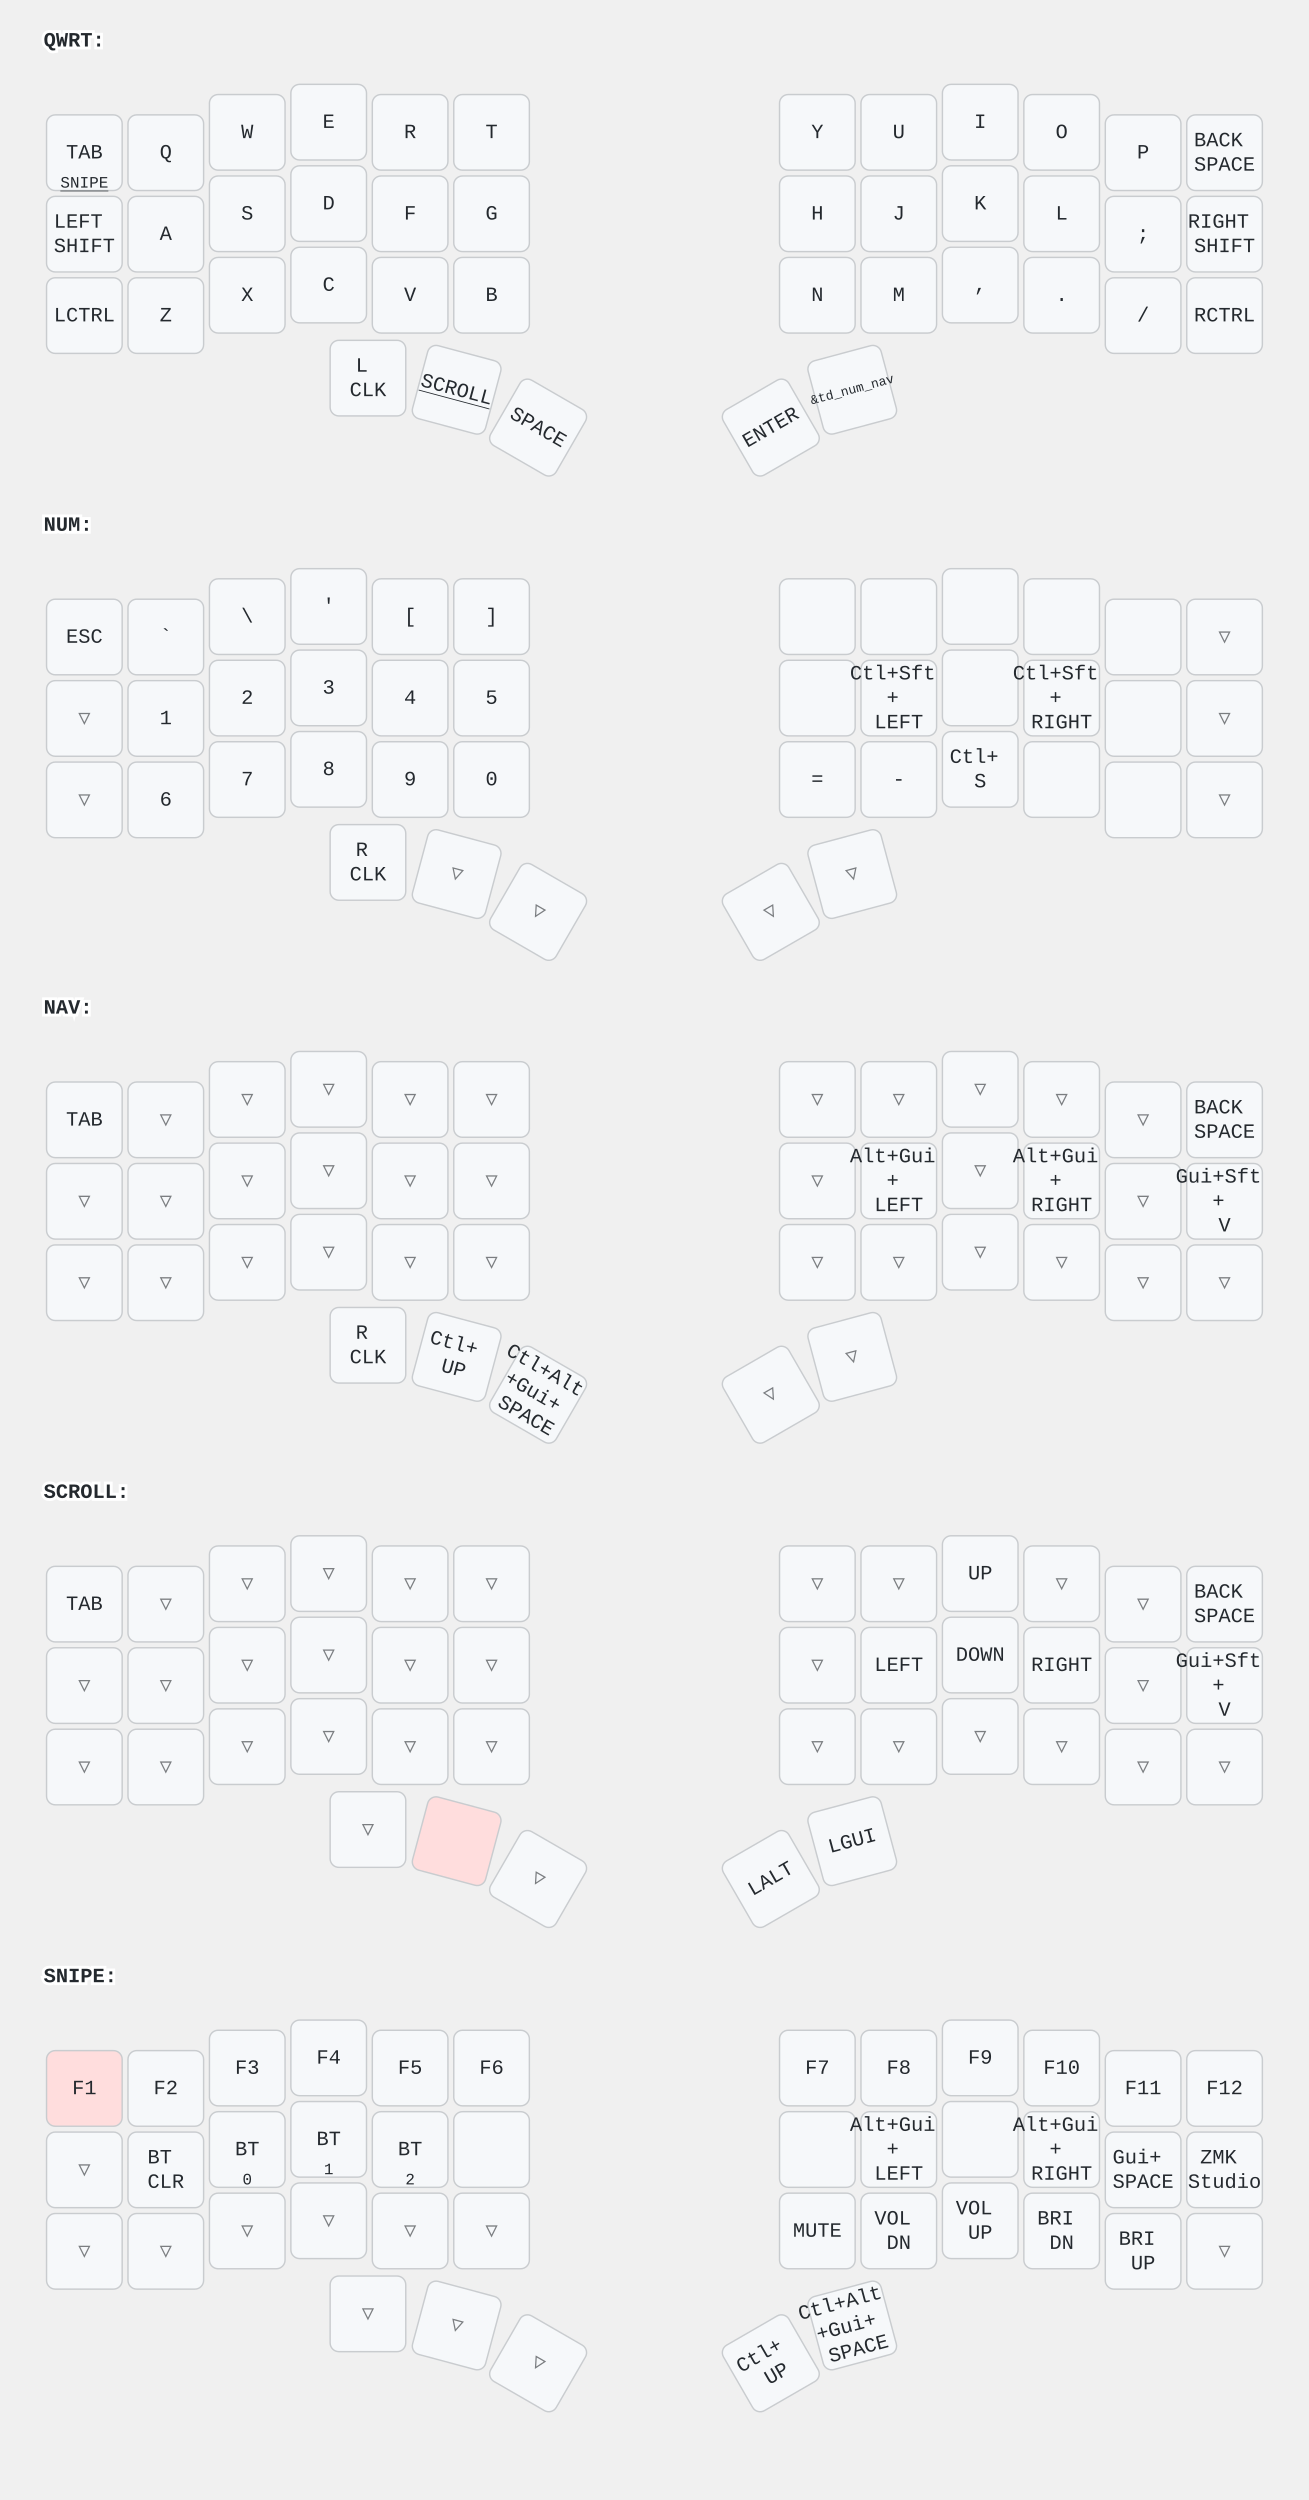
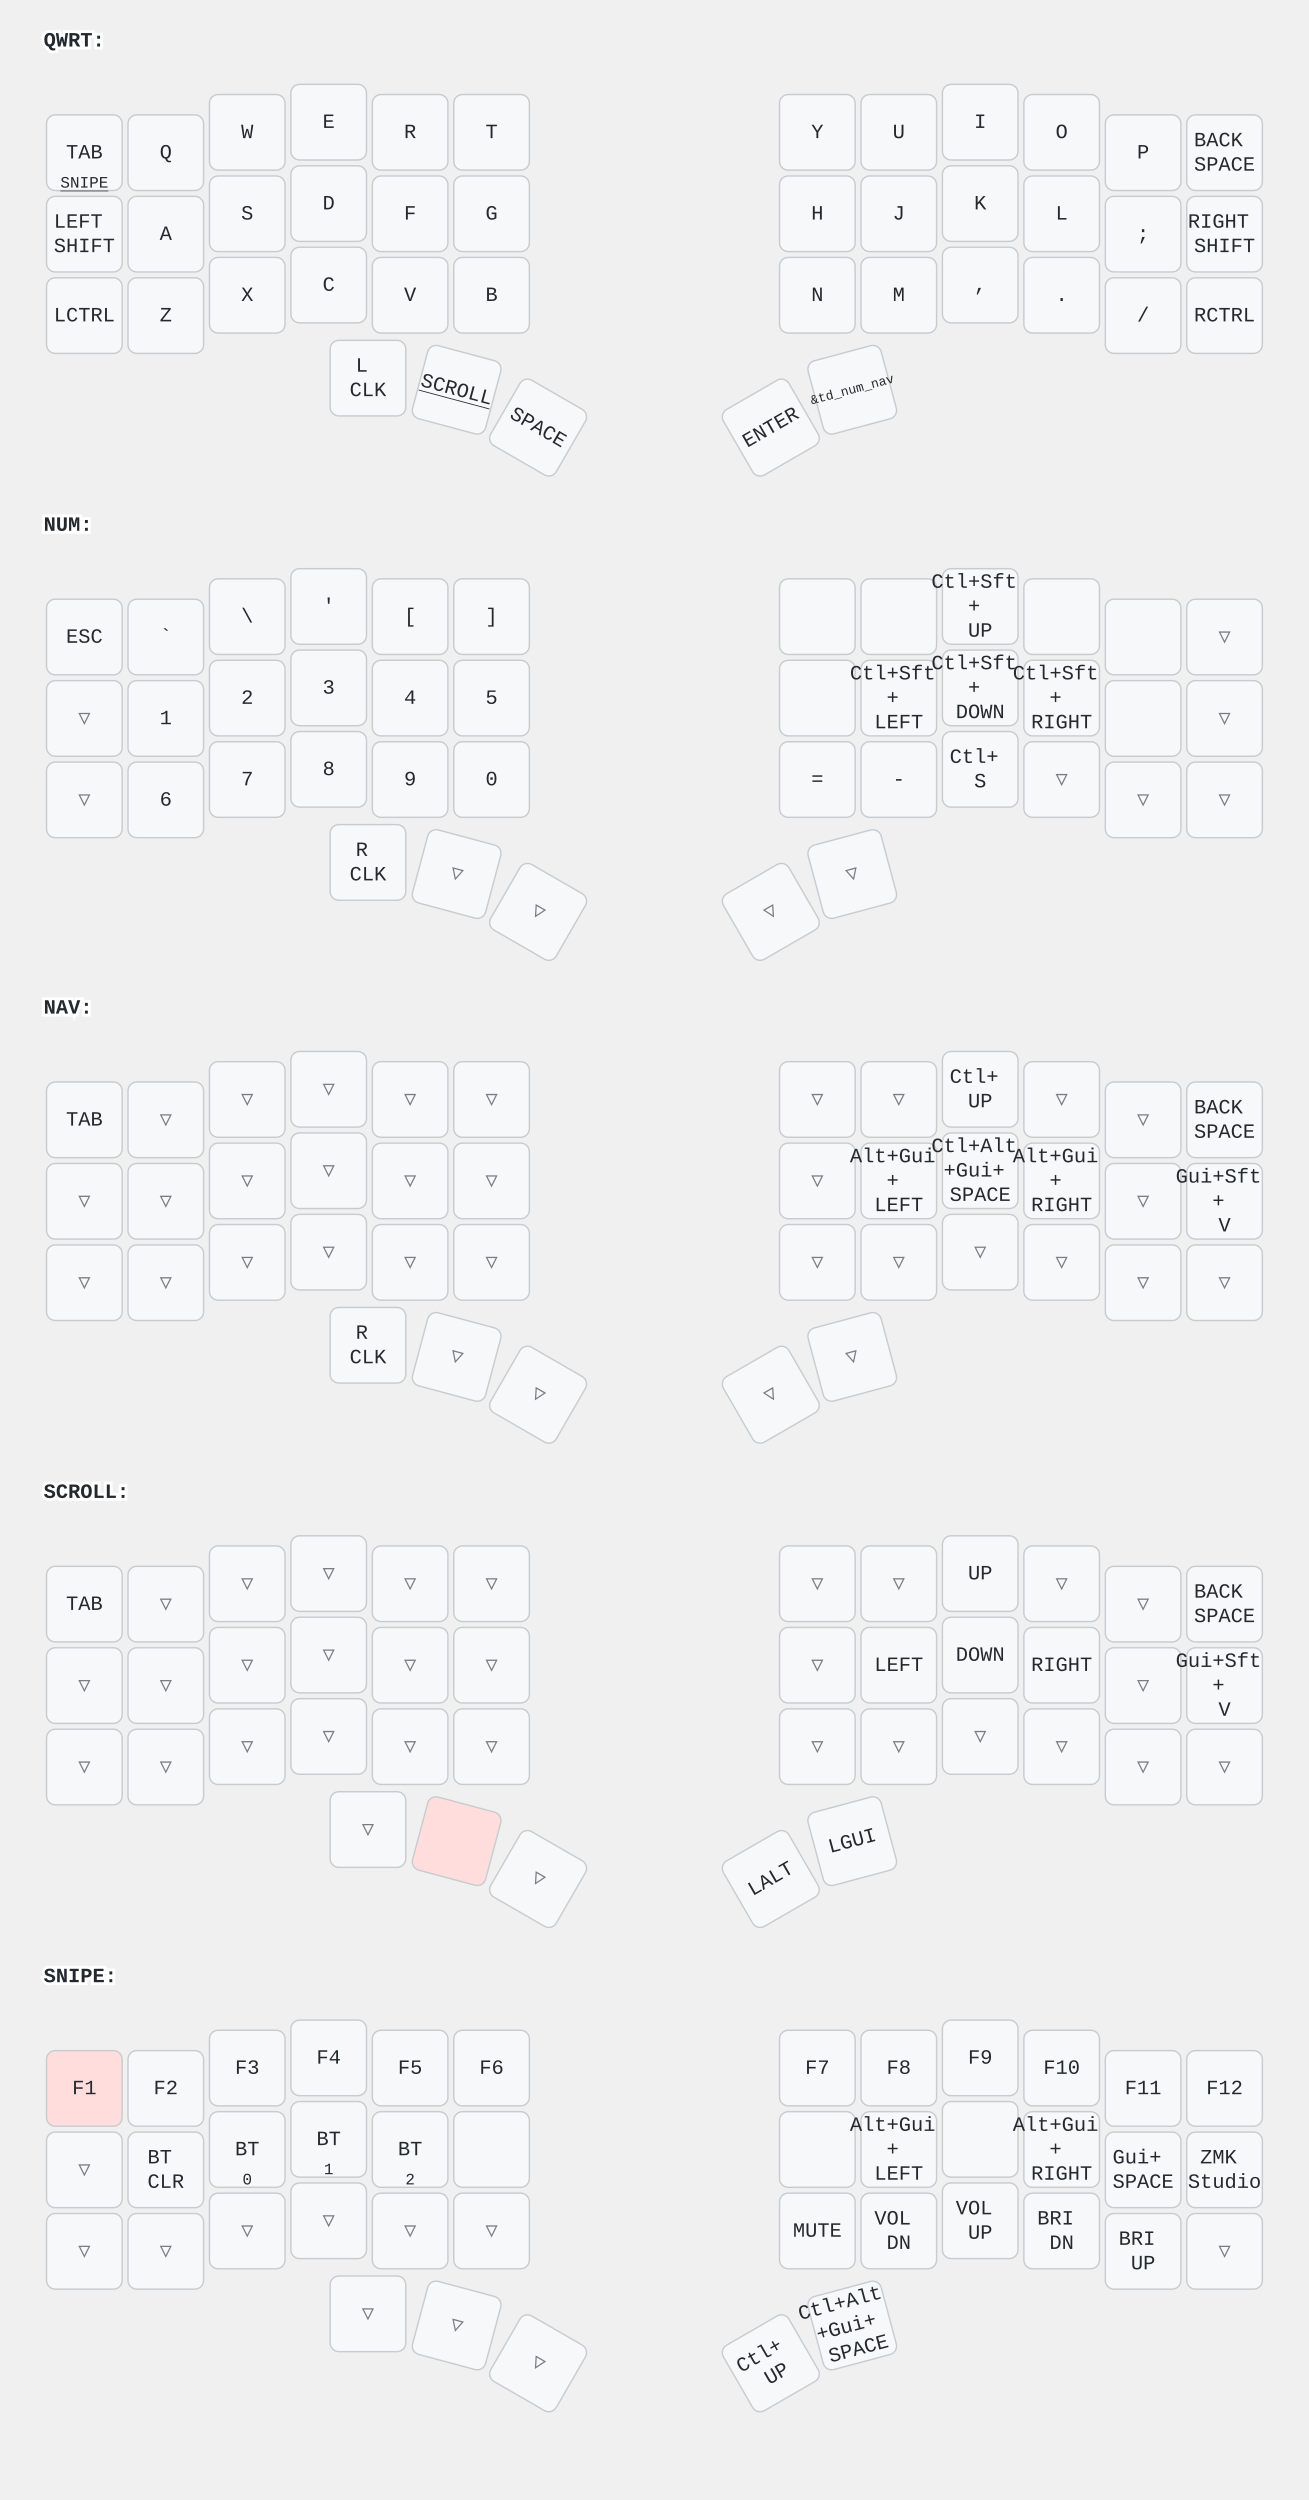
<svg xmlns="http://www.w3.org/2000/svg" width="900" height="1719" viewBox="0 0 900 1719" class="keymap">
  <style>/* inherit to force styles through use tags */
svg path {
    fill: inherit;
}

/* font and background color specifications */
svg.keymap {
    font-family: SFMono-Regular,Consolas,Liberation Mono,Menlo,monospace;
    font-size: 14px;
    font-kerning: normal;
    text-rendering: optimizeLegibility;
    fill: #24292e;
}

/* default key styling */
rect.key {
    fill: #f6f8fa;
}

rect.key, rect.combo {
    stroke: #c9cccf;
    stroke-width: 1;
}

/* default key side styling, only used is draw_key_sides is set */
rect.side {
    filter: brightness(90%);
}

/* color accent for combo boxes */
rect.combo, rect.combo-separate {
    fill: #cdf;
}

/* color accent for held keys */
rect.held, rect.combo.held {
    fill: #fdd;
}

/* color accent for ghost (optional) keys */
rect.ghost, rect.combo.ghost {
    stroke-dasharray: 4, 4;
    stroke-width: 2;
}

text {
    text-anchor: middle;
    dominant-baseline: middle;
}

/* styling for layer labels */
text.label {
    font-weight: bold;
    text-anchor: start;
    stroke: white;
    stroke-width: 4;
    paint-order: stroke;
}

/* styling for optional footer */
text.footer {
    text-anchor: end;
    dominant-baseline: auto;
    stroke: white;
    stroke-width: 4;
    paint-order: stroke;
}

/* styling for combo tap, and key non-tap label text */
text.combo, text.hold, text.shifted, text.left, text.right, text.tl, text.tr, text.bl, text.br {
    font-size: 11px;
}

text.hold, text.bl, text.br {
    text-anchor: middle;
    dominant-baseline: auto;
}

text.shifted, text.tl, text.tr {
    text-anchor: middle;
    dominant-baseline: hanging;
}

text.left, text.tl, text.bl {
    text-anchor: start;
}

text.right, text.tr, text.br {
    text-anchor: end;
}

text.layer-activator {
    text-decoration: underline;
}

/* styling for hold/shifted label text in combo box */
text.combo.hold, text.combo.shifted, text.combo.left, text.combo.right {
    font-size: 8px;
}

/* lighter symbol for transparent keys */
text.trans {
    fill: #7b7e81;
}

/* styling for combo dendrons */
path.combo {
    stroke-width: 1;
    stroke: gray;
    fill: none;
}

/* Start Tabler Icons Cleanup */
/* cannot use height/width with glyphs */
.icon-tabler &gt; path {
    fill: inherit;
    stroke: inherit;
    stroke-width: 2;
}
/* hide tabler's default box */
.icon-tabler &gt; path[stroke="none"][fill="none"] {
    visibility: hidden;
}
/* End Tabler Icons Cleanup */

@media (prefers-color-scheme: dark) {
svg.keymap { fill: #d1d6db; }
rect.key { fill: #3f4750; }
rect.key, rect.combo { stroke: #60666c; }
rect.combo, rect.combo-separate { fill: #1f3d7a; }
rect.held, rect.combo.held { fill: #854747; }
text.label, text.footer { stroke: black; }
text.trans { fill: #7e8184; }
path.combo { stroke: #7f7f7f; }

}</style>
  <g transform="translate(30, 0)" class="layer-QWRT">
    <text x="0" y="28" class="label" id="QWRT">QWRT:</text>
    <g transform="translate(0, 56)">
      <g transform="translate(28, 49)" class="key keypos-0">
        <rect rx="6" ry="6" x="-26" y="-26" width="52" height="52" class="key" />
        <text x="0" y="0" class="key tap">TAB</text>
        <a href="#SNIPE">
          <text x="0" y="24" class="key hold layer-activator">SNIPE</text>
        </a>
      </g>
      <g transform="translate(84, 49)" class="key keypos-1">
        <rect rx="6" ry="6" x="-26" y="-26" width="52" height="52" class="key" />
        <text x="0" y="0" class="key tap">Q</text>
      </g>
      <g transform="translate(140, 35)" class="key keypos-2">
        <rect rx="6" ry="6" x="-26" y="-26" width="52" height="52" class="key" />
        <text x="0" y="0" class="key tap">W</text>
      </g>
      <g transform="translate(196, 28)" class="key keypos-3">
        <rect rx="6" ry="6" x="-26" y="-26" width="52" height="52" class="key" />
        <text x="0" y="0" class="key tap">E</text>
      </g>
      <g transform="translate(252, 35)" class="key keypos-4">
        <rect rx="6" ry="6" x="-26" y="-26" width="52" height="52" class="key" />
        <text x="0" y="0" class="key tap">R</text>
      </g>
      <g transform="translate(308, 35)" class="key keypos-5">
        <rect rx="6" ry="6" x="-26" y="-26" width="52" height="52" class="key" />
        <text x="0" y="0" class="key tap">T</text>
      </g>
      <g transform="translate(532, 35)" class="key keypos-6">
        <rect rx="6" ry="6" x="-26" y="-26" width="52" height="52" class="key" />
        <text x="0" y="0" class="key tap">Y</text>
      </g>
      <g transform="translate(588, 35)" class="key keypos-7">
        <rect rx="6" ry="6" x="-26" y="-26" width="52" height="52" class="key" />
        <text x="0" y="0" class="key tap">U</text>
      </g>
      <g transform="translate(644, 28)" class="key keypos-8">
        <rect rx="6" ry="6" x="-26" y="-26" width="52" height="52" class="key" />
        <text x="0" y="0" class="key tap">I</text>
      </g>
      <g transform="translate(700, 35)" class="key keypos-9">
        <rect rx="6" ry="6" x="-26" y="-26" width="52" height="52" class="key" />
        <text x="0" y="0" class="key tap">O</text>
      </g>
      <g transform="translate(756, 49)" class="key keypos-10">
        <rect rx="6" ry="6" x="-26" y="-26" width="52" height="52" class="key" />
        <text x="0" y="0" class="key tap">P</text>
      </g>
      <g transform="translate(812, 49)" class="key keypos-11">
        <rect rx="6" ry="6" x="-26" y="-26" width="52" height="52" class="key" />
        <text x="0" y="0" class="key tap">
          <tspan x="0" dy="-0.6em">BACK</tspan>
          <tspan x="0" dy="1.2em">SPACE</tspan>
        </text>
      </g>
      <g transform="translate(28, 105)" class="key keypos-12">
        <rect rx="6" ry="6" x="-26" y="-26" width="52" height="52" class="key" />
        <text x="0" y="0" class="key tap">
          <tspan x="0" dy="-0.6em">LEFT</tspan>
          <tspan x="0" dy="1.2em">SHIFT</tspan>
        </text>
      </g>
      <g transform="translate(84, 105)" class="key keypos-13">
        <rect rx="6" ry="6" x="-26" y="-26" width="52" height="52" class="key" />
        <text x="0" y="0" class="key tap">A</text>
      </g>
      <g transform="translate(140, 91)" class="key keypos-14">
        <rect rx="6" ry="6" x="-26" y="-26" width="52" height="52" class="key" />
        <text x="0" y="0" class="key tap">S</text>
      </g>
      <g transform="translate(196, 84)" class="key keypos-15">
        <rect rx="6" ry="6" x="-26" y="-26" width="52" height="52" class="key" />
        <text x="0" y="0" class="key tap">D</text>
      </g>
      <g transform="translate(252, 91)" class="key keypos-16">
        <rect rx="6" ry="6" x="-26" y="-26" width="52" height="52" class="key" />
        <text x="0" y="0" class="key tap">F</text>
      </g>
      <g transform="translate(308, 91)" class="key keypos-17">
        <rect rx="6" ry="6" x="-26" y="-26" width="52" height="52" class="key" />
        <text x="0" y="0" class="key tap">G</text>
      </g>
      <g transform="translate(532, 91)" class="key keypos-18">
        <rect rx="6" ry="6" x="-26" y="-26" width="52" height="52" class="key" />
        <text x="0" y="0" class="key tap">H</text>
      </g>
      <g transform="translate(588, 91)" class="key keypos-19">
        <rect rx="6" ry="6" x="-26" y="-26" width="52" height="52" class="key" />
        <text x="0" y="0" class="key tap">J</text>
      </g>
      <g transform="translate(644, 84)" class="key keypos-20">
        <rect rx="6" ry="6" x="-26" y="-26" width="52" height="52" class="key" />
        <text x="0" y="0" class="key tap">K</text>
      </g>
      <g transform="translate(700, 91)" class="key keypos-21">
        <rect rx="6" ry="6" x="-26" y="-26" width="52" height="52" class="key" />
        <text x="0" y="0" class="key tap">L</text>
      </g>
      <g transform="translate(756, 105)" class="key keypos-22">
        <rect rx="6" ry="6" x="-26" y="-26" width="52" height="52" class="key" />
        <text x="0" y="0" class="key tap">;</text>
      </g>
      <g transform="translate(812, 105)" class="key keypos-23">
        <rect rx="6" ry="6" x="-26" y="-26" width="52" height="52" class="key" />
        <text x="0" y="0" class="key tap">
          <tspan x="0" dy="-0.6em">RIGHT</tspan>
          <tspan x="0" dy="1.2em">SHIFT</tspan>
        </text>
      </g>
      <g transform="translate(28, 161)" class="key keypos-24">
        <rect rx="6" ry="6" x="-26" y="-26" width="52" height="52" class="key" />
        <text x="0" y="0" class="key tap">LCTRL</text>
      </g>
      <g transform="translate(84, 161)" class="key keypos-25">
        <rect rx="6" ry="6" x="-26" y="-26" width="52" height="52" class="key" />
        <text x="0" y="0" class="key tap">Z</text>
      </g>
      <g transform="translate(140, 147)" class="key keypos-26">
        <rect rx="6" ry="6" x="-26" y="-26" width="52" height="52" class="key" />
        <text x="0" y="0" class="key tap">X</text>
      </g>
      <g transform="translate(196, 140)" class="key keypos-27">
        <rect rx="6" ry="6" x="-26" y="-26" width="52" height="52" class="key" />
        <text x="0" y="0" class="key tap">C</text>
      </g>
      <g transform="translate(252, 147)" class="key keypos-28">
        <rect rx="6" ry="6" x="-26" y="-26" width="52" height="52" class="key" />
        <text x="0" y="0" class="key tap">V</text>
      </g>
      <g transform="translate(308, 147)" class="key keypos-29">
        <rect rx="6" ry="6" x="-26" y="-26" width="52" height="52" class="key" />
        <text x="0" y="0" class="key tap">B</text>
      </g>
      <g transform="translate(532, 147)" class="key keypos-30">
        <rect rx="6" ry="6" x="-26" y="-26" width="52" height="52" class="key" />
        <text x="0" y="0" class="key tap">N</text>
      </g>
      <g transform="translate(588, 147)" class="key keypos-31">
        <rect rx="6" ry="6" x="-26" y="-26" width="52" height="52" class="key" />
        <text x="0" y="0" class="key tap">M</text>
      </g>
      <g transform="translate(644, 140)" class="key keypos-32">
        <rect rx="6" ry="6" x="-26" y="-26" width="52" height="52" class="key" />
        <text x="0" y="0" class="key tap">,</text>
      </g>
      <g transform="translate(700, 147)" class="key keypos-33">
        <rect rx="6" ry="6" x="-26" y="-26" width="52" height="52" class="key" />
        <text x="0" y="0" class="key tap">.</text>
      </g>
      <g transform="translate(756, 161)" class="key keypos-34">
        <rect rx="6" ry="6" x="-26" y="-26" width="52" height="52" class="key" />
        <text x="0" y="0" class="key tap">/</text>
      </g>
      <g transform="translate(812, 161)" class="key keypos-35">
        <rect rx="6" ry="6" x="-26" y="-26" width="52" height="52" class="key" />
        <text x="0" y="0" class="key tap">RCTRL</text>
      </g>
      <g transform="translate(223, 204)" class="key keypos-36">
        <rect rx="6" ry="6" x="-26" y="-26" width="52" height="52" class="key" />
        <text x="0" y="0" class="key tap">
          <tspan x="0" dy="-0.6em">L</tspan>
          <tspan x="0" dy="1.2em">CLK</tspan>
        </text>
      </g>
      <g transform="translate(284, 212) rotate(15.0)" class="key keypos-37">
        <rect rx="6" ry="6" x="-26" y="-26" width="52" height="52" class="key" />
        <a href="#SCROLL">
          <text x="0" y="0" class="key tap layer-activator">SCROLL</text>
        </a>
      </g>
      <g transform="translate(340, 238) rotate(30.0)" class="key keypos-38">
        <rect rx="6" ry="6" x="-26" y="-26" width="52" height="52" class="key" />
        <text x="0" y="0" class="key tap">SPACE</text>
      </g>
      <g transform="translate(500, 238) rotate(-30.0)" class="key keypos-39">
        <rect rx="6" ry="6" x="-26" y="-26" width="52" height="52" class="key" />
        <text x="0" y="0" class="key tap">ENTER</text>
      </g>
      <g transform="translate(556, 212) rotate(-15.0)" class="key keypos-40">
        <rect rx="6" ry="6" x="-26" y="-26" width="52" height="52" class="key" />
        <text x="0" y="0" class="key tap">
          <tspan style="font-size: 64%">&amp;td_num_nav</tspan>
        </text>
      </g>
    </g>
  </g>
  <g transform="translate(30, 333)" class="layer-NUM">
    <text x="0" y="28" class="label" id="NUM">NUM:</text>
    <g transform="translate(0, 56)">
      <g transform="translate(28, 49)" class="key keypos-0">
        <rect rx="6" ry="6" x="-26" y="-26" width="52" height="52" class="key" />
        <text x="0" y="0" class="key tap">ESC</text>
      </g>
      <g transform="translate(84, 49)" class="key keypos-1">
        <rect rx="6" ry="6" x="-26" y="-26" width="52" height="52" class="key" />
        <text x="0" y="0" class="key tap">`</text>
      </g>
      <g transform="translate(140, 35)" class="key keypos-2">
        <rect rx="6" ry="6" x="-26" y="-26" width="52" height="52" class="key" />
        <text x="0" y="0" class="key tap">\</text>
      </g>
      <g transform="translate(196, 28)" class="key keypos-3">
        <rect rx="6" ry="6" x="-26" y="-26" width="52" height="52" class="key" />
        <text x="0" y="0" class="key tap">'</text>
      </g>
      <g transform="translate(252, 35)" class="key keypos-4">
        <rect rx="6" ry="6" x="-26" y="-26" width="52" height="52" class="key" />
        <text x="0" y="0" class="key tap">[</text>
      </g>
      <g transform="translate(308, 35)" class="key keypos-5">
        <rect rx="6" ry="6" x="-26" y="-26" width="52" height="52" class="key" />
        <text x="0" y="0" class="key tap">]</text>
      </g>
      <g transform="translate(532, 35)" class="key keypos-6">
        <rect rx="6" ry="6" x="-26" y="-26" width="52" height="52" class="key" />
      </g>
      <g transform="translate(588, 35)" class="key keypos-7">
        <rect rx="6" ry="6" x="-26" y="-26" width="52" height="52" class="key" />
      </g>
      <g transform="translate(644, 28)" class="key keypos-8">
        <rect rx="6" ry="6" x="-26" y="-26" width="52" height="52" class="key" />
+         <text x="0" y="0" class="key tap">
+           <tspan x="0" dy="-1.2em">Ctl+Sft</tspan>
+           <tspan x="0" dy="1.2em">+</tspan>
+           <tspan x="0" dy="1.2em">UP</tspan>
+         </text>
      </g>
      <g transform="translate(700, 35)" class="key keypos-9">
        <rect rx="6" ry="6" x="-26" y="-26" width="52" height="52" class="key" />
      </g>
      <g transform="translate(756, 49)" class="key keypos-10">
        <rect rx="6" ry="6" x="-26" y="-26" width="52" height="52" class="key" />
      </g>
      <g transform="translate(812, 49)" class="key trans keypos-11">
        <rect rx="6" ry="6" x="-26" y="-26" width="52" height="52" class="key trans" />
        <text x="0" y="0" class="key trans tap">▽</text>
      </g>
      <g transform="translate(28, 105)" class="key trans keypos-12">
        <rect rx="6" ry="6" x="-26" y="-26" width="52" height="52" class="key trans" />
        <text x="0" y="0" class="key trans tap">▽</text>
      </g>
      <g transform="translate(84, 105)" class="key keypos-13">
        <rect rx="6" ry="6" x="-26" y="-26" width="52" height="52" class="key" />
        <text x="0" y="0" class="key tap">1</text>
      </g>
      <g transform="translate(140, 91)" class="key keypos-14">
        <rect rx="6" ry="6" x="-26" y="-26" width="52" height="52" class="key" />
        <text x="0" y="0" class="key tap">2</text>
      </g>
      <g transform="translate(196, 84)" class="key keypos-15">
        <rect rx="6" ry="6" x="-26" y="-26" width="52" height="52" class="key" />
        <text x="0" y="0" class="key tap">3</text>
      </g>
      <g transform="translate(252, 91)" class="key keypos-16">
        <rect rx="6" ry="6" x="-26" y="-26" width="52" height="52" class="key" />
        <text x="0" y="0" class="key tap">4</text>
      </g>
      <g transform="translate(308, 91)" class="key keypos-17">
        <rect rx="6" ry="6" x="-26" y="-26" width="52" height="52" class="key" />
        <text x="0" y="0" class="key tap">5</text>
      </g>
      <g transform="translate(532, 91)" class="key keypos-18">
        <rect rx="6" ry="6" x="-26" y="-26" width="52" height="52" class="key" />
      </g>
      <g transform="translate(588, 91)" class="key keypos-19">
        <rect rx="6" ry="6" x="-26" y="-26" width="52" height="52" class="key" />
        <text x="0" y="0" class="key tap">
          <tspan x="0" dy="-1.2em">Ctl+Sft</tspan>
          <tspan x="0" dy="1.2em">+</tspan>
          <tspan x="0" dy="1.2em">LEFT</tspan>
        </text>
      </g>
      <g transform="translate(644, 84)" class="key keypos-20">
        <rect rx="6" ry="6" x="-26" y="-26" width="52" height="52" class="key" />
+         <text x="0" y="0" class="key tap">
+           <tspan x="0" dy="-1.2em">Ctl+Sft</tspan>
+           <tspan x="0" dy="1.2em">+</tspan>
+           <tspan x="0" dy="1.2em">DOWN</tspan>
+         </text>
      </g>
      <g transform="translate(700, 91)" class="key keypos-21">
        <rect rx="6" ry="6" x="-26" y="-26" width="52" height="52" class="key" />
        <text x="0" y="0" class="key tap">
          <tspan x="0" dy="-1.2em">Ctl+Sft</tspan>
          <tspan x="0" dy="1.2em">+</tspan>
          <tspan x="0" dy="1.2em">RIGHT</tspan>
        </text>
      </g>
      <g transform="translate(756, 105)" class="key keypos-22">
        <rect rx="6" ry="6" x="-26" y="-26" width="52" height="52" class="key" />
      </g>
      <g transform="translate(812, 105)" class="key trans keypos-23">
        <rect rx="6" ry="6" x="-26" y="-26" width="52" height="52" class="key trans" />
        <text x="0" y="0" class="key trans tap">▽</text>
      </g>
      <g transform="translate(28, 161)" class="key trans keypos-24">
        <rect rx="6" ry="6" x="-26" y="-26" width="52" height="52" class="key trans" />
        <text x="0" y="0" class="key trans tap">▽</text>
      </g>
      <g transform="translate(84, 161)" class="key keypos-25">
        <rect rx="6" ry="6" x="-26" y="-26" width="52" height="52" class="key" />
        <text x="0" y="0" class="key tap">6</text>
      </g>
      <g transform="translate(140, 147)" class="key keypos-26">
        <rect rx="6" ry="6" x="-26" y="-26" width="52" height="52" class="key" />
        <text x="0" y="0" class="key tap">7</text>
      </g>
      <g transform="translate(196, 140)" class="key keypos-27">
        <rect rx="6" ry="6" x="-26" y="-26" width="52" height="52" class="key" />
        <text x="0" y="0" class="key tap">8</text>
      </g>
      <g transform="translate(252, 147)" class="key keypos-28">
        <rect rx="6" ry="6" x="-26" y="-26" width="52" height="52" class="key" />
        <text x="0" y="0" class="key tap">9</text>
      </g>
      <g transform="translate(308, 147)" class="key keypos-29">
        <rect rx="6" ry="6" x="-26" y="-26" width="52" height="52" class="key" />
        <text x="0" y="0" class="key tap">0</text>
      </g>
      <g transform="translate(532, 147)" class="key keypos-30">
        <rect rx="6" ry="6" x="-26" y="-26" width="52" height="52" class="key" />
        <text x="0" y="0" class="key tap">=</text>
      </g>
      <g transform="translate(588, 147)" class="key keypos-31">
        <rect rx="6" ry="6" x="-26" y="-26" width="52" height="52" class="key" />
        <text x="0" y="0" class="key tap">-</text>
      </g>
      <g transform="translate(644, 140)" class="key keypos-32">
        <rect rx="6" ry="6" x="-26" y="-26" width="52" height="52" class="key" />
        <text x="0" y="0" class="key tap">
          <tspan x="0" dy="-0.6em">Ctl+</tspan>
          <tspan x="0" dy="1.2em">S</tspan>
        </text>
      </g>
-       <g transform="translate(700, 147)" class="key keypos-33">
-         <rect rx="6" ry="6" x="-26" y="-26" width="52" height="52" class="key" />
-       </g>
-       <g transform="translate(756, 161)" class="key keypos-34">
-         <rect rx="6" ry="6" x="-26" y="-26" width="52" height="52" class="key" />
+       <g transform="translate(700, 147)" class="key trans keypos-33">
+         <rect rx="6" ry="6" x="-26" y="-26" width="52" height="52" class="key trans" />
+         <text x="0" y="0" class="key trans tap">▽</text>
+       </g>
+       <g transform="translate(756, 161)" class="key trans keypos-34">
+         <rect rx="6" ry="6" x="-26" y="-26" width="52" height="52" class="key trans" />
+         <text x="0" y="0" class="key trans tap">▽</text>
      </g>
      <g transform="translate(812, 161)" class="key trans keypos-35">
        <rect rx="6" ry="6" x="-26" y="-26" width="52" height="52" class="key trans" />
        <text x="0" y="0" class="key trans tap">▽</text>
      </g>
      <g transform="translate(223, 204)" class="key keypos-36">
        <rect rx="6" ry="6" x="-26" y="-26" width="52" height="52" class="key" />
        <text x="0" y="0" class="key tap">
          <tspan x="0" dy="-0.6em">R</tspan>
          <tspan x="0" dy="1.2em">CLK</tspan>
        </text>
      </g>
      <g transform="translate(284, 212) rotate(15.0)" class="key trans keypos-37">
        <rect rx="6" ry="6" x="-26" y="-26" width="52" height="52" class="key trans" />
        <text x="0" y="0" class="key trans tap">▽</text>
      </g>
      <g transform="translate(340, 238) rotate(30.0)" class="key trans keypos-38">
        <rect rx="6" ry="6" x="-26" y="-26" width="52" height="52" class="key trans" />
        <text x="0" y="0" class="key trans tap">▽</text>
      </g>
      <g transform="translate(500, 238) rotate(-30.0)" class="key trans keypos-39">
        <rect rx="6" ry="6" x="-26" y="-26" width="52" height="52" class="key trans" />
        <text x="0" y="0" class="key trans tap">▽</text>
      </g>
      <g transform="translate(556, 212) rotate(-15.0)" class="key trans keypos-40">
        <rect rx="6" ry="6" x="-26" y="-26" width="52" height="52" class="key trans" />
        <text x="0" y="0" class="key trans tap">▽</text>
      </g>
    </g>
  </g>
  <g transform="translate(30, 665)" class="layer-NAV">
    <text x="0" y="28" class="label" id="NAV">NAV:</text>
    <g transform="translate(0, 56)">
      <g transform="translate(28, 49)" class="key keypos-0">
        <rect rx="6" ry="6" x="-26" y="-26" width="52" height="52" class="key" />
        <text x="0" y="0" class="key tap">TAB</text>
      </g>
      <g transform="translate(84, 49)" class="key trans keypos-1">
        <rect rx="6" ry="6" x="-26" y="-26" width="52" height="52" class="key trans" />
        <text x="0" y="0" class="key trans tap">▽</text>
      </g>
      <g transform="translate(140, 35)" class="key trans keypos-2">
        <rect rx="6" ry="6" x="-26" y="-26" width="52" height="52" class="key trans" />
        <text x="0" y="0" class="key trans tap">▽</text>
      </g>
      <g transform="translate(196, 28)" class="key trans keypos-3">
        <rect rx="6" ry="6" x="-26" y="-26" width="52" height="52" class="key trans" />
        <text x="0" y="0" class="key trans tap">▽</text>
      </g>
      <g transform="translate(252, 35)" class="key trans keypos-4">
        <rect rx="6" ry="6" x="-26" y="-26" width="52" height="52" class="key trans" />
        <text x="0" y="0" class="key trans tap">▽</text>
      </g>
      <g transform="translate(308, 35)" class="key trans keypos-5">
        <rect rx="6" ry="6" x="-26" y="-26" width="52" height="52" class="key trans" />
        <text x="0" y="0" class="key trans tap">▽</text>
      </g>
      <g transform="translate(532, 35)" class="key trans keypos-6">
        <rect rx="6" ry="6" x="-26" y="-26" width="52" height="52" class="key trans" />
        <text x="0" y="0" class="key trans tap">▽</text>
      </g>
      <g transform="translate(588, 35)" class="key trans keypos-7">
        <rect rx="6" ry="6" x="-26" y="-26" width="52" height="52" class="key trans" />
        <text x="0" y="0" class="key trans tap">▽</text>
      </g>
-       <g transform="translate(644, 28)" class="key trans keypos-8">
-         <rect rx="6" ry="6" x="-26" y="-26" width="52" height="52" class="key trans" />
-         <text x="0" y="0" class="key trans tap">▽</text>
+       <g transform="translate(644, 28)" class="key keypos-8">
+         <rect rx="6" ry="6" x="-26" y="-26" width="52" height="52" class="key" />
+         <text x="0" y="0" class="key tap">
+           <tspan x="0" dy="-0.6em">Ctl+</tspan>
+           <tspan x="0" dy="1.2em">UP</tspan>
+         </text>
      </g>
      <g transform="translate(700, 35)" class="key trans keypos-9">
        <rect rx="6" ry="6" x="-26" y="-26" width="52" height="52" class="key trans" />
        <text x="0" y="0" class="key trans tap">▽</text>
      </g>
      <g transform="translate(756, 49)" class="key trans keypos-10">
        <rect rx="6" ry="6" x="-26" y="-26" width="52" height="52" class="key trans" />
        <text x="0" y="0" class="key trans tap">▽</text>
      </g>
      <g transform="translate(812, 49)" class="key keypos-11">
        <rect rx="6" ry="6" x="-26" y="-26" width="52" height="52" class="key" />
        <text x="0" y="0" class="key tap">
          <tspan x="0" dy="-0.6em">BACK</tspan>
          <tspan x="0" dy="1.2em">SPACE</tspan>
        </text>
      </g>
      <g transform="translate(28, 105)" class="key trans keypos-12">
        <rect rx="6" ry="6" x="-26" y="-26" width="52" height="52" class="key trans" />
        <text x="0" y="0" class="key trans tap">▽</text>
      </g>
      <g transform="translate(84, 105)" class="key trans keypos-13">
        <rect rx="6" ry="6" x="-26" y="-26" width="52" height="52" class="key trans" />
        <text x="0" y="0" class="key trans tap">▽</text>
      </g>
      <g transform="translate(140, 91)" class="key trans keypos-14">
        <rect rx="6" ry="6" x="-26" y="-26" width="52" height="52" class="key trans" />
        <text x="0" y="0" class="key trans tap">▽</text>
      </g>
      <g transform="translate(196, 84)" class="key trans keypos-15">
        <rect rx="6" ry="6" x="-26" y="-26" width="52" height="52" class="key trans" />
        <text x="0" y="0" class="key trans tap">▽</text>
      </g>
      <g transform="translate(252, 91)" class="key trans keypos-16">
        <rect rx="6" ry="6" x="-26" y="-26" width="52" height="52" class="key trans" />
        <text x="0" y="0" class="key trans tap">▽</text>
      </g>
      <g transform="translate(308, 91)" class="key trans keypos-17">
        <rect rx="6" ry="6" x="-26" y="-26" width="52" height="52" class="key trans" />
        <text x="0" y="0" class="key trans tap">▽</text>
      </g>
      <g transform="translate(532, 91)" class="key trans keypos-18">
        <rect rx="6" ry="6" x="-26" y="-26" width="52" height="52" class="key trans" />
        <text x="0" y="0" class="key trans tap">▽</text>
      </g>
      <g transform="translate(588, 91)" class="key keypos-19">
        <rect rx="6" ry="6" x="-26" y="-26" width="52" height="52" class="key" />
        <text x="0" y="0" class="key tap">
          <tspan x="0" dy="-1.2em">Alt+Gui</tspan>
          <tspan x="0" dy="1.2em">+</tspan>
          <tspan x="0" dy="1.2em">LEFT</tspan>
        </text>
      </g>
-       <g transform="translate(644, 84)" class="key trans keypos-20">
-         <rect rx="6" ry="6" x="-26" y="-26" width="52" height="52" class="key trans" />
-         <text x="0" y="0" class="key trans tap">▽</text>
+       <g transform="translate(644, 84)" class="key keypos-20">
+         <rect rx="6" ry="6" x="-26" y="-26" width="52" height="52" class="key" />
+         <text x="0" y="0" class="key tap">
+           <tspan x="0" dy="-1.2em">Ctl+Alt</tspan>
+           <tspan x="0" dy="1.2em">+Gui+</tspan>
+           <tspan x="0" dy="1.2em">SPACE</tspan>
+         </text>
      </g>
      <g transform="translate(700, 91)" class="key keypos-21">
        <rect rx="6" ry="6" x="-26" y="-26" width="52" height="52" class="key" />
        <text x="0" y="0" class="key tap">
          <tspan x="0" dy="-1.2em">Alt+Gui</tspan>
          <tspan x="0" dy="1.2em">+</tspan>
          <tspan x="0" dy="1.2em">RIGHT</tspan>
        </text>
      </g>
      <g transform="translate(756, 105)" class="key trans keypos-22">
        <rect rx="6" ry="6" x="-26" y="-26" width="52" height="52" class="key trans" />
        <text x="0" y="0" class="key trans tap">▽</text>
      </g>
      <g transform="translate(812, 105)" class="key keypos-23">
        <rect rx="6" ry="6" x="-26" y="-26" width="52" height="52" class="key" />
        <text x="0" y="0" class="key tap">
          <tspan x="0" dy="-1.2em">Gui+Sft</tspan>
          <tspan x="0" dy="1.2em">+</tspan>
          <tspan x="0" dy="1.2em">V</tspan>
        </text>
      </g>
      <g transform="translate(28, 161)" class="key trans keypos-24">
        <rect rx="6" ry="6" x="-26" y="-26" width="52" height="52" class="key trans" />
        <text x="0" y="0" class="key trans tap">▽</text>
      </g>
      <g transform="translate(84, 161)" class="key trans keypos-25">
        <rect rx="6" ry="6" x="-26" y="-26" width="52" height="52" class="key trans" />
        <text x="0" y="0" class="key trans tap">▽</text>
      </g>
      <g transform="translate(140, 147)" class="key trans keypos-26">
        <rect rx="6" ry="6" x="-26" y="-26" width="52" height="52" class="key trans" />
        <text x="0" y="0" class="key trans tap">▽</text>
      </g>
      <g transform="translate(196, 140)" class="key trans keypos-27">
        <rect rx="6" ry="6" x="-26" y="-26" width="52" height="52" class="key trans" />
        <text x="0" y="0" class="key trans tap">▽</text>
      </g>
      <g transform="translate(252, 147)" class="key trans keypos-28">
        <rect rx="6" ry="6" x="-26" y="-26" width="52" height="52" class="key trans" />
        <text x="0" y="0" class="key trans tap">▽</text>
      </g>
      <g transform="translate(308, 147)" class="key trans keypos-29">
        <rect rx="6" ry="6" x="-26" y="-26" width="52" height="52" class="key trans" />
        <text x="0" y="0" class="key trans tap">▽</text>
      </g>
      <g transform="translate(532, 147)" class="key trans keypos-30">
        <rect rx="6" ry="6" x="-26" y="-26" width="52" height="52" class="key trans" />
        <text x="0" y="0" class="key trans tap">▽</text>
      </g>
      <g transform="translate(588, 147)" class="key trans keypos-31">
        <rect rx="6" ry="6" x="-26" y="-26" width="52" height="52" class="key trans" />
        <text x="0" y="0" class="key trans tap">▽</text>
      </g>
      <g transform="translate(644, 140)" class="key trans keypos-32">
        <rect rx="6" ry="6" x="-26" y="-26" width="52" height="52" class="key trans" />
        <text x="0" y="0" class="key trans tap">▽</text>
      </g>
      <g transform="translate(700, 147)" class="key trans keypos-33">
        <rect rx="6" ry="6" x="-26" y="-26" width="52" height="52" class="key trans" />
        <text x="0" y="0" class="key trans tap">▽</text>
      </g>
      <g transform="translate(756, 161)" class="key trans keypos-34">
        <rect rx="6" ry="6" x="-26" y="-26" width="52" height="52" class="key trans" />
        <text x="0" y="0" class="key trans tap">▽</text>
      </g>
      <g transform="translate(812, 161)" class="key trans keypos-35">
        <rect rx="6" ry="6" x="-26" y="-26" width="52" height="52" class="key trans" />
        <text x="0" y="0" class="key trans tap">▽</text>
      </g>
      <g transform="translate(223, 204)" class="key keypos-36">
        <rect rx="6" ry="6" x="-26" y="-26" width="52" height="52" class="key" />
        <text x="0" y="0" class="key tap">
          <tspan x="0" dy="-0.6em">R</tspan>
          <tspan x="0" dy="1.2em">CLK</tspan>
        </text>
      </g>
-       <g transform="translate(284, 212) rotate(15.0)" class="key keypos-37">
-         <rect rx="6" ry="6" x="-26" y="-26" width="52" height="52" class="key" />
-         <text x="0" y="0" class="key tap">
-           <tspan x="0" dy="-0.6em">Ctl+</tspan>
-           <tspan x="0" dy="1.2em">UP</tspan>
-         </text>
-       </g>
-       <g transform="translate(340, 238) rotate(30.0)" class="key keypos-38">
-         <rect rx="6" ry="6" x="-26" y="-26" width="52" height="52" class="key" />
-         <text x="0" y="0" class="key tap">
-           <tspan x="0" dy="-1.2em">Ctl+Alt</tspan>
-           <tspan x="0" dy="1.2em">+Gui+</tspan>
-           <tspan x="0" dy="1.2em">SPACE</tspan>
-         </text>
+       <g transform="translate(284, 212) rotate(15.0)" class="key trans keypos-37">
+         <rect rx="6" ry="6" x="-26" y="-26" width="52" height="52" class="key trans" />
+         <text x="0" y="0" class="key trans tap">▽</text>
+       </g>
+       <g transform="translate(340, 238) rotate(30.0)" class="key trans keypos-38">
+         <rect rx="6" ry="6" x="-26" y="-26" width="52" height="52" class="key trans" />
+         <text x="0" y="0" class="key trans tap">▽</text>
      </g>
      <g transform="translate(500, 238) rotate(-30.0)" class="key trans keypos-39">
        <rect rx="6" ry="6" x="-26" y="-26" width="52" height="52" class="key trans" />
        <text x="0" y="0" class="key trans tap">▽</text>
      </g>
      <g transform="translate(556, 212) rotate(-15.0)" class="key trans keypos-40">
        <rect rx="6" ry="6" x="-26" y="-26" width="52" height="52" class="key trans" />
        <text x="0" y="0" class="key trans tap">▽</text>
      </g>
    </g>
  </g>
  <g transform="translate(30, 998)" class="layer-SCROLL">
    <text x="0" y="28" class="label" id="SCROLL">SCROLL:</text>
    <g transform="translate(0, 56)">
      <g transform="translate(28, 49)" class="key keypos-0">
        <rect rx="6" ry="6" x="-26" y="-26" width="52" height="52" class="key" />
        <text x="0" y="0" class="key tap">TAB</text>
      </g>
      <g transform="translate(84, 49)" class="key trans keypos-1">
        <rect rx="6" ry="6" x="-26" y="-26" width="52" height="52" class="key trans" />
        <text x="0" y="0" class="key trans tap">▽</text>
      </g>
      <g transform="translate(140, 35)" class="key trans keypos-2">
        <rect rx="6" ry="6" x="-26" y="-26" width="52" height="52" class="key trans" />
        <text x="0" y="0" class="key trans tap">▽</text>
      </g>
      <g transform="translate(196, 28)" class="key trans keypos-3">
        <rect rx="6" ry="6" x="-26" y="-26" width="52" height="52" class="key trans" />
        <text x="0" y="0" class="key trans tap">▽</text>
      </g>
      <g transform="translate(252, 35)" class="key trans keypos-4">
        <rect rx="6" ry="6" x="-26" y="-26" width="52" height="52" class="key trans" />
        <text x="0" y="0" class="key trans tap">▽</text>
      </g>
      <g transform="translate(308, 35)" class="key trans keypos-5">
        <rect rx="6" ry="6" x="-26" y="-26" width="52" height="52" class="key trans" />
        <text x="0" y="0" class="key trans tap">▽</text>
      </g>
      <g transform="translate(532, 35)" class="key trans keypos-6">
        <rect rx="6" ry="6" x="-26" y="-26" width="52" height="52" class="key trans" />
        <text x="0" y="0" class="key trans tap">▽</text>
      </g>
      <g transform="translate(588, 35)" class="key trans keypos-7">
        <rect rx="6" ry="6" x="-26" y="-26" width="52" height="52" class="key trans" />
        <text x="0" y="0" class="key trans tap">▽</text>
      </g>
      <g transform="translate(644, 28)" class="key keypos-8">
        <rect rx="6" ry="6" x="-26" y="-26" width="52" height="52" class="key" />
        <text x="0" y="0" class="key tap">UP</text>
      </g>
      <g transform="translate(700, 35)" class="key trans keypos-9">
        <rect rx="6" ry="6" x="-26" y="-26" width="52" height="52" class="key trans" />
        <text x="0" y="0" class="key trans tap">▽</text>
      </g>
      <g transform="translate(756, 49)" class="key trans keypos-10">
        <rect rx="6" ry="6" x="-26" y="-26" width="52" height="52" class="key trans" />
        <text x="0" y="0" class="key trans tap">▽</text>
      </g>
      <g transform="translate(812, 49)" class="key keypos-11">
        <rect rx="6" ry="6" x="-26" y="-26" width="52" height="52" class="key" />
        <text x="0" y="0" class="key tap">
          <tspan x="0" dy="-0.6em">BACK</tspan>
          <tspan x="0" dy="1.2em">SPACE</tspan>
        </text>
      </g>
      <g transform="translate(28, 105)" class="key trans keypos-12">
        <rect rx="6" ry="6" x="-26" y="-26" width="52" height="52" class="key trans" />
        <text x="0" y="0" class="key trans tap">▽</text>
      </g>
      <g transform="translate(84, 105)" class="key trans keypos-13">
        <rect rx="6" ry="6" x="-26" y="-26" width="52" height="52" class="key trans" />
        <text x="0" y="0" class="key trans tap">▽</text>
      </g>
      <g transform="translate(140, 91)" class="key trans keypos-14">
        <rect rx="6" ry="6" x="-26" y="-26" width="52" height="52" class="key trans" />
        <text x="0" y="0" class="key trans tap">▽</text>
      </g>
      <g transform="translate(196, 84)" class="key trans keypos-15">
        <rect rx="6" ry="6" x="-26" y="-26" width="52" height="52" class="key trans" />
        <text x="0" y="0" class="key trans tap">▽</text>
      </g>
      <g transform="translate(252, 91)" class="key trans keypos-16">
        <rect rx="6" ry="6" x="-26" y="-26" width="52" height="52" class="key trans" />
        <text x="0" y="0" class="key trans tap">▽</text>
      </g>
      <g transform="translate(308, 91)" class="key trans keypos-17">
        <rect rx="6" ry="6" x="-26" y="-26" width="52" height="52" class="key trans" />
        <text x="0" y="0" class="key trans tap">▽</text>
      </g>
      <g transform="translate(532, 91)" class="key trans keypos-18">
        <rect rx="6" ry="6" x="-26" y="-26" width="52" height="52" class="key trans" />
        <text x="0" y="0" class="key trans tap">▽</text>
      </g>
      <g transform="translate(588, 91)" class="key keypos-19">
        <rect rx="6" ry="6" x="-26" y="-26" width="52" height="52" class="key" />
        <text x="0" y="0" class="key tap">LEFT</text>
      </g>
      <g transform="translate(644, 84)" class="key keypos-20">
        <rect rx="6" ry="6" x="-26" y="-26" width="52" height="52" class="key" />
        <text x="0" y="0" class="key tap">DOWN</text>
      </g>
      <g transform="translate(700, 91)" class="key keypos-21">
        <rect rx="6" ry="6" x="-26" y="-26" width="52" height="52" class="key" />
        <text x="0" y="0" class="key tap">RIGHT</text>
      </g>
      <g transform="translate(756, 105)" class="key trans keypos-22">
        <rect rx="6" ry="6" x="-26" y="-26" width="52" height="52" class="key trans" />
        <text x="0" y="0" class="key trans tap">▽</text>
      </g>
      <g transform="translate(812, 105)" class="key keypos-23">
        <rect rx="6" ry="6" x="-26" y="-26" width="52" height="52" class="key" />
        <text x="0" y="0" class="key tap">
          <tspan x="0" dy="-1.2em">Gui+Sft</tspan>
          <tspan x="0" dy="1.2em">+</tspan>
          <tspan x="0" dy="1.2em">V</tspan>
        </text>
      </g>
      <g transform="translate(28, 161)" class="key trans keypos-24">
        <rect rx="6" ry="6" x="-26" y="-26" width="52" height="52" class="key trans" />
        <text x="0" y="0" class="key trans tap">▽</text>
      </g>
      <g transform="translate(84, 161)" class="key trans keypos-25">
        <rect rx="6" ry="6" x="-26" y="-26" width="52" height="52" class="key trans" />
        <text x="0" y="0" class="key trans tap">▽</text>
      </g>
      <g transform="translate(140, 147)" class="key trans keypos-26">
        <rect rx="6" ry="6" x="-26" y="-26" width="52" height="52" class="key trans" />
        <text x="0" y="0" class="key trans tap">▽</text>
      </g>
      <g transform="translate(196, 140)" class="key trans keypos-27">
        <rect rx="6" ry="6" x="-26" y="-26" width="52" height="52" class="key trans" />
        <text x="0" y="0" class="key trans tap">▽</text>
      </g>
      <g transform="translate(252, 147)" class="key trans keypos-28">
        <rect rx="6" ry="6" x="-26" y="-26" width="52" height="52" class="key trans" />
        <text x="0" y="0" class="key trans tap">▽</text>
      </g>
      <g transform="translate(308, 147)" class="key trans keypos-29">
        <rect rx="6" ry="6" x="-26" y="-26" width="52" height="52" class="key trans" />
        <text x="0" y="0" class="key trans tap">▽</text>
      </g>
      <g transform="translate(532, 147)" class="key trans keypos-30">
        <rect rx="6" ry="6" x="-26" y="-26" width="52" height="52" class="key trans" />
        <text x="0" y="0" class="key trans tap">▽</text>
      </g>
      <g transform="translate(588, 147)" class="key trans keypos-31">
        <rect rx="6" ry="6" x="-26" y="-26" width="52" height="52" class="key trans" />
        <text x="0" y="0" class="key trans tap">▽</text>
      </g>
      <g transform="translate(644, 140)" class="key trans keypos-32">
        <rect rx="6" ry="6" x="-26" y="-26" width="52" height="52" class="key trans" />
        <text x="0" y="0" class="key trans tap">▽</text>
      </g>
      <g transform="translate(700, 147)" class="key trans keypos-33">
        <rect rx="6" ry="6" x="-26" y="-26" width="52" height="52" class="key trans" />
        <text x="0" y="0" class="key trans tap">▽</text>
      </g>
      <g transform="translate(756, 161)" class="key trans keypos-34">
        <rect rx="6" ry="6" x="-26" y="-26" width="52" height="52" class="key trans" />
        <text x="0" y="0" class="key trans tap">▽</text>
      </g>
      <g transform="translate(812, 161)" class="key trans keypos-35">
        <rect rx="6" ry="6" x="-26" y="-26" width="52" height="52" class="key trans" />
        <text x="0" y="0" class="key trans tap">▽</text>
      </g>
      <g transform="translate(223, 204)" class="key trans keypos-36">
        <rect rx="6" ry="6" x="-26" y="-26" width="52" height="52" class="key trans" />
        <text x="0" y="0" class="key trans tap">▽</text>
      </g>
      <g transform="translate(284, 212) rotate(15.0)" class="key held keypos-37">
        <rect rx="6" ry="6" x="-26" y="-26" width="52" height="52" class="key held" />
      </g>
      <g transform="translate(340, 238) rotate(30.0)" class="key trans keypos-38">
        <rect rx="6" ry="6" x="-26" y="-26" width="52" height="52" class="key trans" />
        <text x="0" y="0" class="key trans tap">▽</text>
      </g>
      <g transform="translate(500, 238) rotate(-30.0)" class="key keypos-39">
        <rect rx="6" ry="6" x="-26" y="-26" width="52" height="52" class="key" />
        <text x="0" y="0" class="key tap">LALT</text>
      </g>
      <g transform="translate(556, 212) rotate(-15.0)" class="key keypos-40">
        <rect rx="6" ry="6" x="-26" y="-26" width="52" height="52" class="key" />
        <text x="0" y="0" class="key tap">LGUI</text>
      </g>
    </g>
  </g>
  <g transform="translate(30, 1331)" class="layer-SNIPE">
    <text x="0" y="28" class="label" id="SNIPE">SNIPE:</text>
    <g transform="translate(0, 56)">
      <g transform="translate(28, 49)" class="key held keypos-0">
        <rect rx="6" ry="6" x="-26" y="-26" width="52" height="52" class="key held" />
        <text x="0" y="0" class="key held tap">F1</text>
      </g>
      <g transform="translate(84, 49)" class="key keypos-1">
        <rect rx="6" ry="6" x="-26" y="-26" width="52" height="52" class="key" />
        <text x="0" y="0" class="key tap">F2</text>
      </g>
      <g transform="translate(140, 35)" class="key keypos-2">
        <rect rx="6" ry="6" x="-26" y="-26" width="52" height="52" class="key" />
        <text x="0" y="0" class="key tap">F3</text>
      </g>
      <g transform="translate(196, 28)" class="key keypos-3">
        <rect rx="6" ry="6" x="-26" y="-26" width="52" height="52" class="key" />
        <text x="0" y="0" class="key tap">F4</text>
      </g>
      <g transform="translate(252, 35)" class="key keypos-4">
        <rect rx="6" ry="6" x="-26" y="-26" width="52" height="52" class="key" />
        <text x="0" y="0" class="key tap">F5</text>
      </g>
      <g transform="translate(308, 35)" class="key keypos-5">
        <rect rx="6" ry="6" x="-26" y="-26" width="52" height="52" class="key" />
        <text x="0" y="0" class="key tap">F6</text>
      </g>
      <g transform="translate(532, 35)" class="key keypos-6">
        <rect rx="6" ry="6" x="-26" y="-26" width="52" height="52" class="key" />
        <text x="0" y="0" class="key tap">F7</text>
      </g>
      <g transform="translate(588, 35)" class="key keypos-7">
        <rect rx="6" ry="6" x="-26" y="-26" width="52" height="52" class="key" />
        <text x="0" y="0" class="key tap">F8</text>
      </g>
      <g transform="translate(644, 28)" class="key keypos-8">
        <rect rx="6" ry="6" x="-26" y="-26" width="52" height="52" class="key" />
        <text x="0" y="0" class="key tap">F9</text>
      </g>
      <g transform="translate(700, 35)" class="key keypos-9">
        <rect rx="6" ry="6" x="-26" y="-26" width="52" height="52" class="key" />
        <text x="0" y="0" class="key tap">F10</text>
      </g>
      <g transform="translate(756, 49)" class="key keypos-10">
        <rect rx="6" ry="6" x="-26" y="-26" width="52" height="52" class="key" />
        <text x="0" y="0" class="key tap">F11</text>
      </g>
      <g transform="translate(812, 49)" class="key keypos-11">
        <rect rx="6" ry="6" x="-26" y="-26" width="52" height="52" class="key" />
        <text x="0" y="0" class="key tap">F12</text>
      </g>
      <g transform="translate(28, 105)" class="key trans keypos-12">
        <rect rx="6" ry="6" x="-26" y="-26" width="52" height="52" class="key trans" />
        <text x="0" y="0" class="key trans tap">▽</text>
      </g>
      <g transform="translate(84, 105)" class="key keypos-13">
        <rect rx="6" ry="6" x="-26" y="-26" width="52" height="52" class="key" />
        <text x="0" y="0" class="key tap">
          <tspan x="0" dy="-0.6em">BT</tspan>
          <tspan x="0" dy="1.2em">CLR</tspan>
        </text>
      </g>
      <g transform="translate(140, 91)" class="key keypos-14">
        <rect rx="6" ry="6" x="-26" y="-26" width="52" height="52" class="key" />
        <text x="0" y="0" class="key tap">BT</text>
        <text x="0" y="24" class="key hold">0</text>
      </g>
      <g transform="translate(196, 84)" class="key keypos-15">
        <rect rx="6" ry="6" x="-26" y="-26" width="52" height="52" class="key" />
        <text x="0" y="0" class="key tap">BT</text>
        <text x="0" y="24" class="key hold">1</text>
      </g>
      <g transform="translate(252, 91)" class="key keypos-16">
        <rect rx="6" ry="6" x="-26" y="-26" width="52" height="52" class="key" />
        <text x="0" y="0" class="key tap">BT</text>
        <text x="0" y="24" class="key hold">2</text>
      </g>
      <g transform="translate(308, 91)" class="key keypos-17">
        <rect rx="6" ry="6" x="-26" y="-26" width="52" height="52" class="key" />
      </g>
      <g transform="translate(532, 91)" class="key keypos-18">
        <rect rx="6" ry="6" x="-26" y="-26" width="52" height="52" class="key" />
      </g>
      <g transform="translate(588, 91)" class="key keypos-19">
        <rect rx="6" ry="6" x="-26" y="-26" width="52" height="52" class="key" />
        <text x="0" y="0" class="key tap">
          <tspan x="0" dy="-1.2em">Alt+Gui</tspan>
          <tspan x="0" dy="1.2em">+</tspan>
          <tspan x="0" dy="1.2em">LEFT</tspan>
        </text>
      </g>
      <g transform="translate(644, 84)" class="key keypos-20">
        <rect rx="6" ry="6" x="-26" y="-26" width="52" height="52" class="key" />
      </g>
      <g transform="translate(700, 91)" class="key keypos-21">
        <rect rx="6" ry="6" x="-26" y="-26" width="52" height="52" class="key" />
        <text x="0" y="0" class="key tap">
          <tspan x="0" dy="-1.2em">Alt+Gui</tspan>
          <tspan x="0" dy="1.2em">+</tspan>
          <tspan x="0" dy="1.2em">RIGHT</tspan>
        </text>
      </g>
      <g transform="translate(756, 105)" class="key keypos-22">
        <rect rx="6" ry="6" x="-26" y="-26" width="52" height="52" class="key" />
        <text x="0" y="0" class="key tap">
          <tspan x="0" dy="-0.6em">Gui+</tspan>
          <tspan x="0" dy="1.2em">SPACE</tspan>
        </text>
      </g>
      <g transform="translate(812, 105)" class="key keypos-23">
        <rect rx="6" ry="6" x="-26" y="-26" width="52" height="52" class="key" />
        <text x="0" y="0" class="key tap">
          <tspan x="0" dy="-0.6em">ZMK</tspan>
          <tspan x="0" dy="1.2em">Studio</tspan>
        </text>
      </g>
      <g transform="translate(28, 161)" class="key trans keypos-24">
        <rect rx="6" ry="6" x="-26" y="-26" width="52" height="52" class="key trans" />
        <text x="0" y="0" class="key trans tap">▽</text>
      </g>
      <g transform="translate(84, 161)" class="key trans keypos-25">
        <rect rx="6" ry="6" x="-26" y="-26" width="52" height="52" class="key trans" />
        <text x="0" y="0" class="key trans tap">▽</text>
      </g>
      <g transform="translate(140, 147)" class="key trans keypos-26">
        <rect rx="6" ry="6" x="-26" y="-26" width="52" height="52" class="key trans" />
        <text x="0" y="0" class="key trans tap">▽</text>
      </g>
      <g transform="translate(196, 140)" class="key trans keypos-27">
        <rect rx="6" ry="6" x="-26" y="-26" width="52" height="52" class="key trans" />
        <text x="0" y="0" class="key trans tap">▽</text>
      </g>
      <g transform="translate(252, 147)" class="key trans keypos-28">
        <rect rx="6" ry="6" x="-26" y="-26" width="52" height="52" class="key trans" />
        <text x="0" y="0" class="key trans tap">▽</text>
      </g>
      <g transform="translate(308, 147)" class="key trans keypos-29">
        <rect rx="6" ry="6" x="-26" y="-26" width="52" height="52" class="key trans" />
        <text x="0" y="0" class="key trans tap">▽</text>
      </g>
      <g transform="translate(532, 147)" class="key keypos-30">
        <rect rx="6" ry="6" x="-26" y="-26" width="52" height="52" class="key" />
        <text x="0" y="0" class="key tap">MUTE</text>
      </g>
      <g transform="translate(588, 147)" class="key keypos-31">
        <rect rx="6" ry="6" x="-26" y="-26" width="52" height="52" class="key" />
        <text x="0" y="0" class="key tap">
          <tspan x="0" dy="-0.6em">VOL</tspan>
          <tspan x="0" dy="1.2em">DN</tspan>
        </text>
      </g>
      <g transform="translate(644, 140)" class="key keypos-32">
        <rect rx="6" ry="6" x="-26" y="-26" width="52" height="52" class="key" />
        <text x="0" y="0" class="key tap">
          <tspan x="0" dy="-0.6em">VOL</tspan>
          <tspan x="0" dy="1.2em">UP</tspan>
        </text>
      </g>
      <g transform="translate(700, 147)" class="key keypos-33">
        <rect rx="6" ry="6" x="-26" y="-26" width="52" height="52" class="key" />
        <text x="0" y="0" class="key tap">
          <tspan x="0" dy="-0.6em">BRI</tspan>
          <tspan x="0" dy="1.2em">DN</tspan>
        </text>
      </g>
      <g transform="translate(756, 161)" class="key keypos-34">
        <rect rx="6" ry="6" x="-26" y="-26" width="52" height="52" class="key" />
        <text x="0" y="0" class="key tap">
          <tspan x="0" dy="-0.6em">BRI</tspan>
          <tspan x="0" dy="1.2em">UP</tspan>
        </text>
      </g>
      <g transform="translate(812, 161)" class="key trans keypos-35">
        <rect rx="6" ry="6" x="-26" y="-26" width="52" height="52" class="key trans" />
        <text x="0" y="0" class="key trans tap">▽</text>
      </g>
      <g transform="translate(223, 204)" class="key trans keypos-36">
        <rect rx="6" ry="6" x="-26" y="-26" width="52" height="52" class="key trans" />
        <text x="0" y="0" class="key trans tap">▽</text>
      </g>
      <g transform="translate(284, 212) rotate(15.0)" class="key trans keypos-37">
        <rect rx="6" ry="6" x="-26" y="-26" width="52" height="52" class="key trans" />
        <text x="0" y="0" class="key trans tap">▽</text>
      </g>
      <g transform="translate(340, 238) rotate(30.0)" class="key trans keypos-38">
        <rect rx="6" ry="6" x="-26" y="-26" width="52" height="52" class="key trans" />
        <text x="0" y="0" class="key trans tap">▽</text>
      </g>
      <g transform="translate(500, 238) rotate(-30.0)" class="key keypos-39">
        <rect rx="6" ry="6" x="-26" y="-26" width="52" height="52" class="key" />
        <text x="0" y="0" class="key tap">
          <tspan x="0" dy="-0.6em">Ctl+</tspan>
          <tspan x="0" dy="1.2em">UP</tspan>
        </text>
      </g>
      <g transform="translate(556, 212) rotate(-15.0)" class="key keypos-40">
        <rect rx="6" ry="6" x="-26" y="-26" width="52" height="52" class="key" />
        <text x="0" y="0" class="key tap">
          <tspan x="0" dy="-1.2em">Ctl+Alt</tspan>
          <tspan x="0" dy="1.2em">+Gui+</tspan>
          <tspan x="0" dy="1.2em">SPACE</tspan>
        </text>
      </g>
    </g>
  </g>
</svg>
